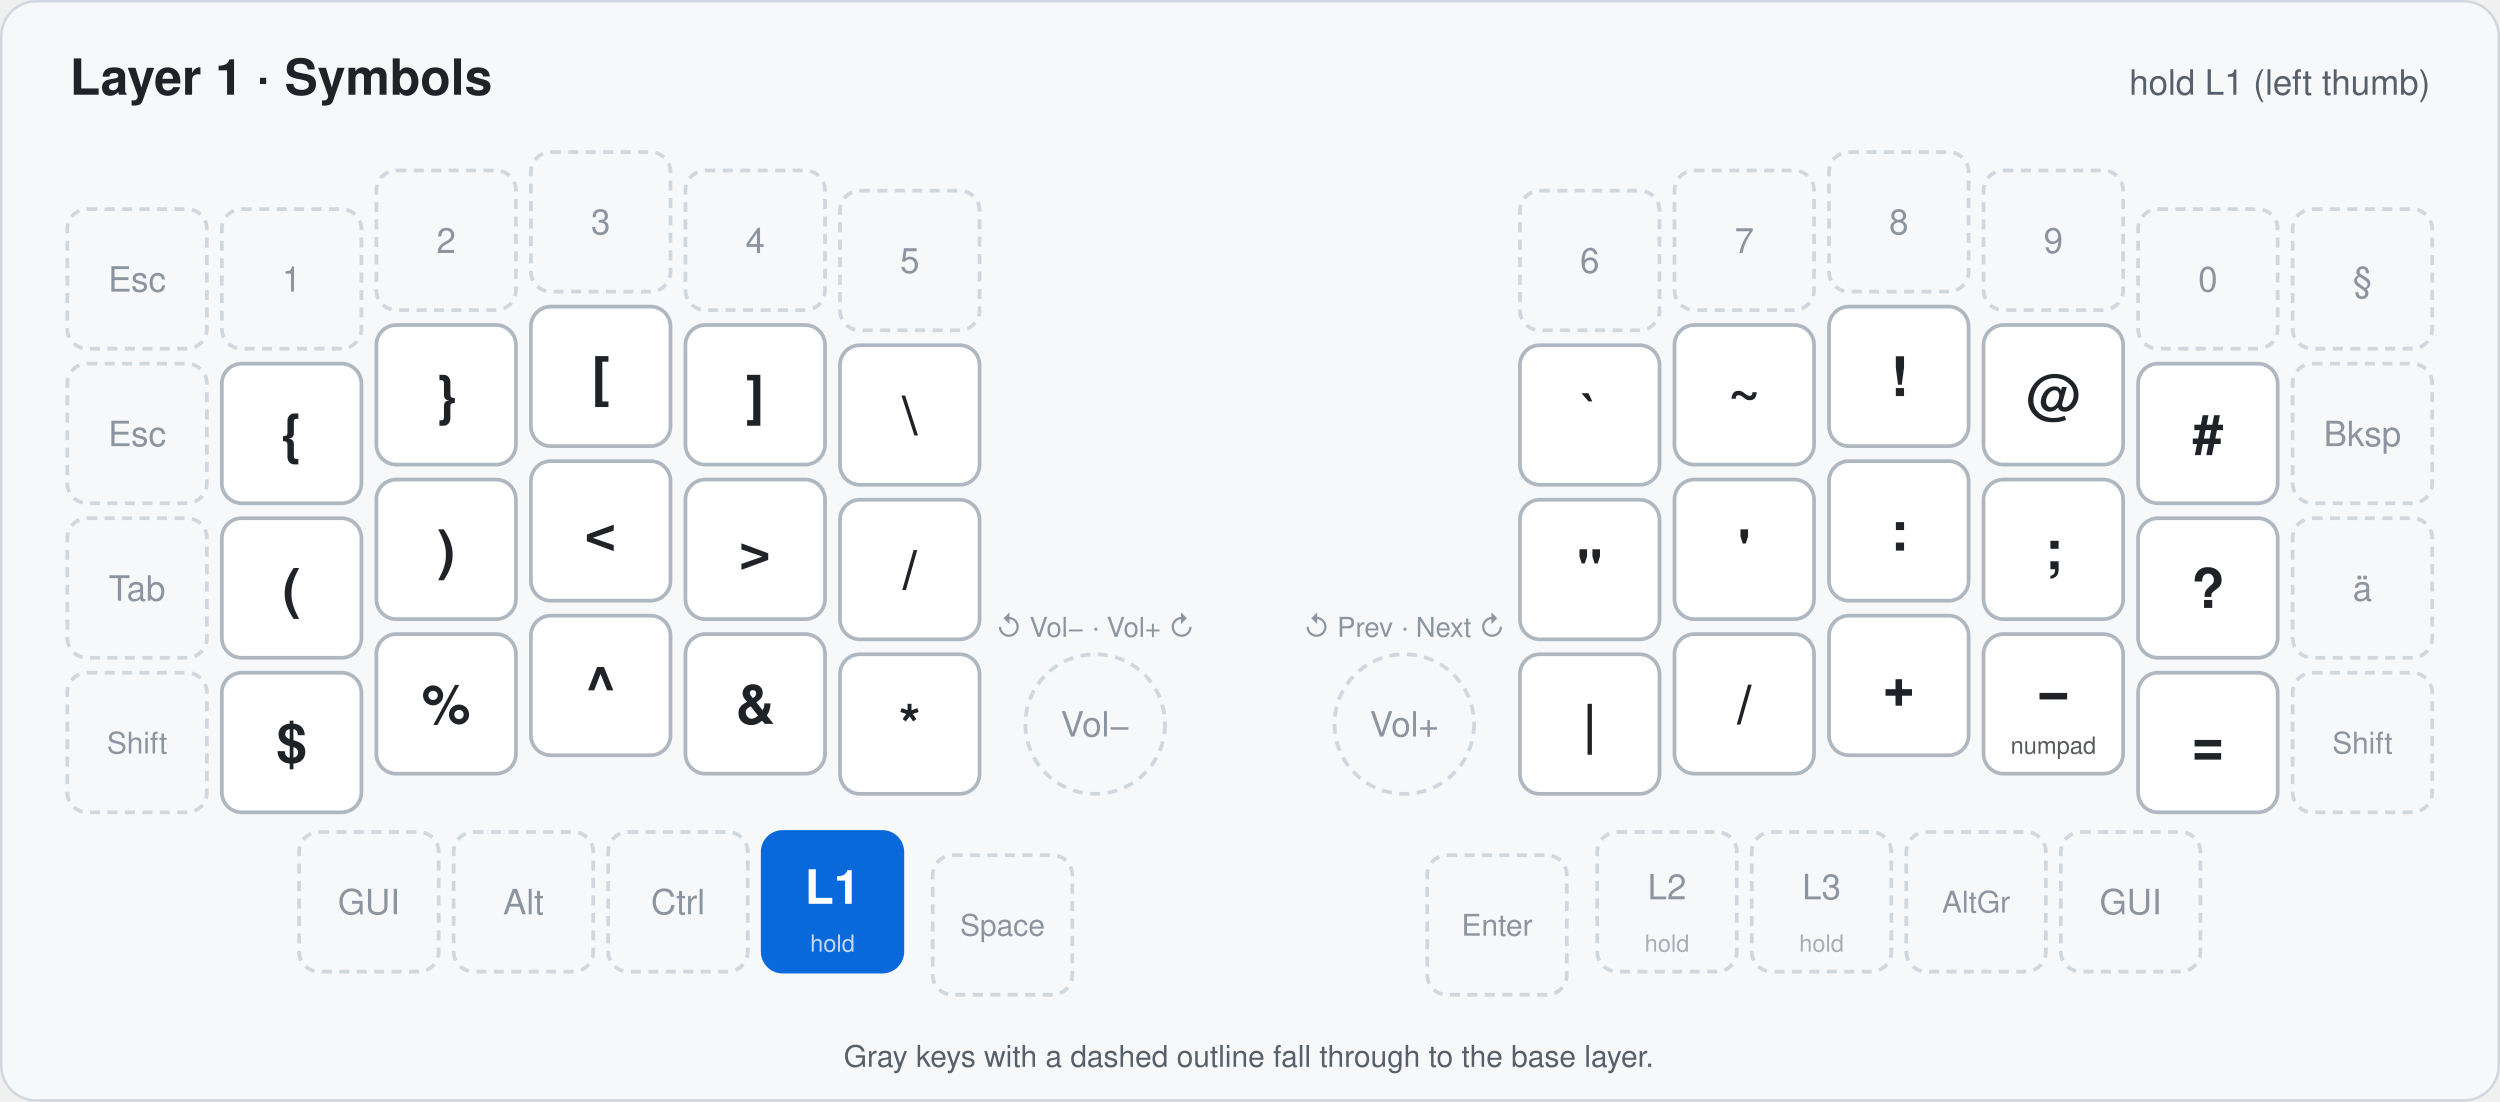
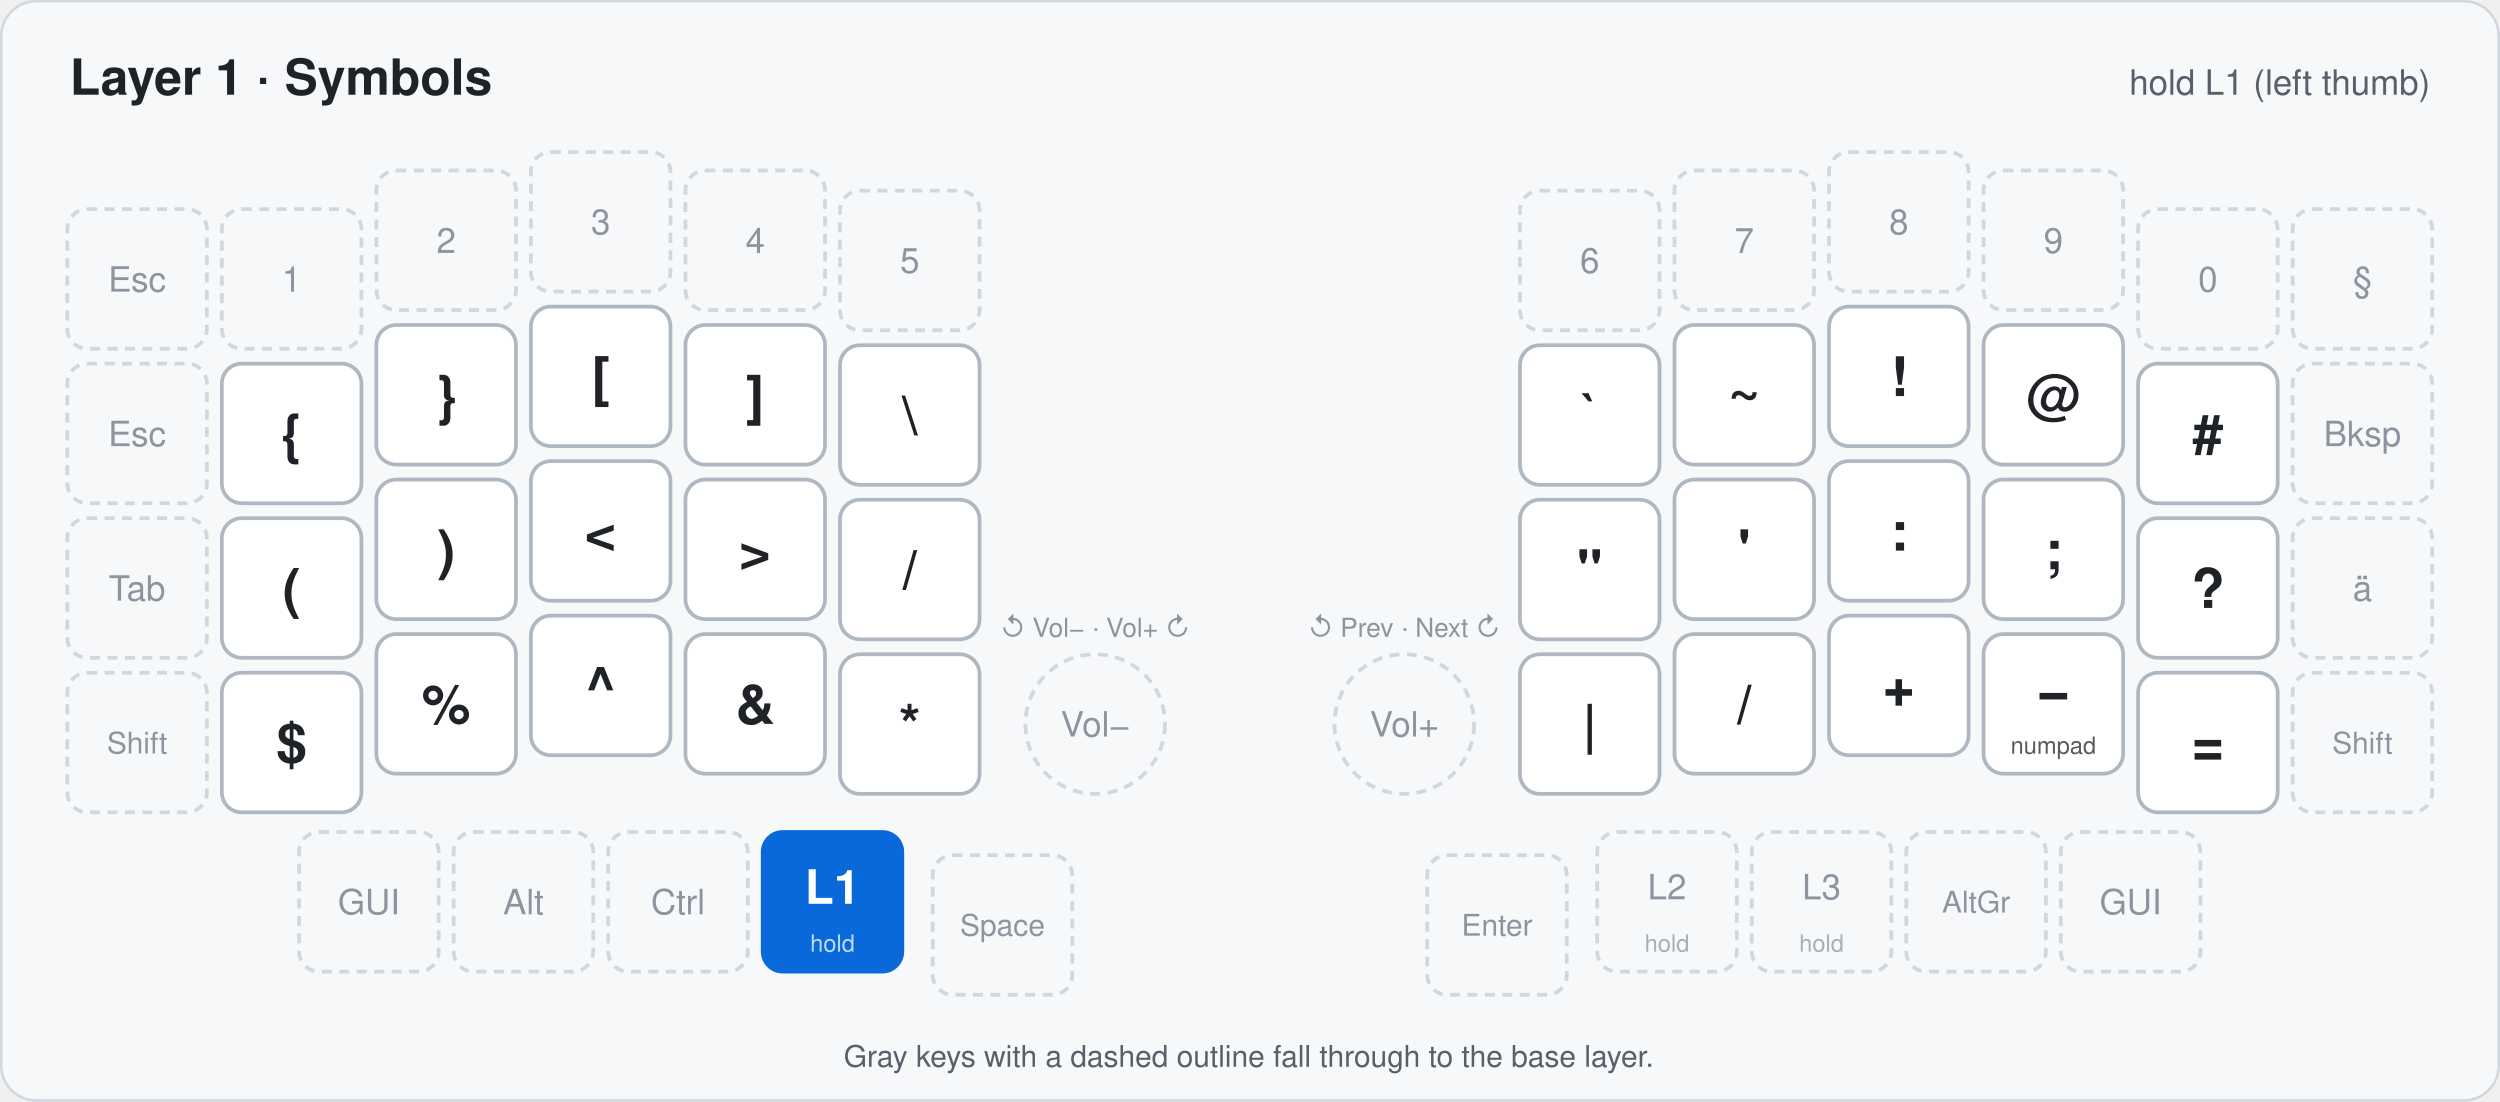
<svg xmlns="http://www.w3.org/2000/svg" viewBox="0 0 1003 442" width="1003" height="442" font-family="-apple-system, 'Segoe UI', Helvetica, Arial, sans-serif">
  <rect x="0.5" y="0.5" width="1002" height="441" rx="14" fill="#f6f8fa" stroke="#d0d7de" />
  <text x="28" y="38" font-size="20" font-weight="600" fill="#1f2328">Layer 1 · Symbols</text>
  <text x="975" y="38" font-size="14" fill="#57606a" text-anchor="end">hold L1 (left thumb)</text>
-   <rect x="27.0" y="83.9" width="56" height="56" rx="8" fill="none" stroke="#d0d7de" stroke-width="1.5" stroke-dasharray="4 3" />
+   <rect x="27.0" y="83.9" width="56" height="56.0" rx="8" fill="none" stroke="#d0d7de" stroke-width="1.5" stroke-dasharray="4 3" />
  <text x="55.0" y="117.0" font-size="14" font-weight="400" fill="#8c959f" text-anchor="middle">Esc</text>
-   <rect x="89.0" y="83.9" width="56" height="56" rx="8" fill="none" stroke="#d0d7de" stroke-width="1.5" stroke-dasharray="4 3" />
+   <rect x="89.0" y="83.9" width="56" height="56.0" rx="8" fill="none" stroke="#d0d7de" stroke-width="1.5" stroke-dasharray="4 3" />
  <text x="117.0" y="117.0" font-size="14" font-weight="400" fill="#8c959f" text-anchor="middle">1</text>
-   <rect x="151.0" y="68.4" width="56" height="56" rx="8" fill="none" stroke="#d0d7de" stroke-width="1.5" stroke-dasharray="4 3" />
+   <rect x="151.0" y="68.4" width="56" height="56.0" rx="8" fill="none" stroke="#d0d7de" stroke-width="1.5" stroke-dasharray="4 3" />
  <text x="179.0" y="101.5" font-size="14" font-weight="400" fill="#8c959f" text-anchor="middle">2</text>
-   <rect x="213.0" y="61.0" width="56" height="56" rx="8" fill="none" stroke="#d0d7de" stroke-width="1.5" stroke-dasharray="4 3" />
+   <rect x="213.0" y="61.0" width="56" height="56.0" rx="8" fill="none" stroke="#d0d7de" stroke-width="1.5" stroke-dasharray="4 3" />
  <text x="241.0" y="94.0" font-size="14" font-weight="400" fill="#8c959f" text-anchor="middle">3</text>
-   <rect x="275.0" y="68.4" width="56" height="56" rx="8" fill="none" stroke="#d0d7de" stroke-width="1.5" stroke-dasharray="4 3" />
+   <rect x="275.0" y="68.4" width="56" height="56.0" rx="8" fill="none" stroke="#d0d7de" stroke-width="1.5" stroke-dasharray="4 3" />
  <text x="303.0" y="101.5" font-size="14" font-weight="400" fill="#8c959f" text-anchor="middle">4</text>
-   <rect x="337.0" y="76.5" width="56" height="56" rx="8" fill="none" stroke="#d0d7de" stroke-width="1.5" stroke-dasharray="4 3" />
+   <rect x="337.0" y="76.5" width="56" height="56.0" rx="8" fill="none" stroke="#d0d7de" stroke-width="1.5" stroke-dasharray="4 3" />
  <text x="365.0" y="109.5" font-size="14" font-weight="400" fill="#8c959f" text-anchor="middle">5</text>
-   <rect x="27.0" y="145.9" width="56" height="56" rx="8" fill="none" stroke="#d0d7de" stroke-width="1.5" stroke-dasharray="4 3" />
+   <rect x="27.0" y="145.9" width="56" height="56.0" rx="8" fill="none" stroke="#d0d7de" stroke-width="1.5" stroke-dasharray="4 3" />
  <text x="55.0" y="179.0" font-size="14" font-weight="400" fill="#8c959f" text-anchor="middle">Esc</text>
-   <rect x="89.0" y="145.9" width="56" height="56" rx="8" fill="#ffffff" stroke="#afb8c1" stroke-width="1.5" />
+   <rect x="89.0" y="145.9" width="56" height="56.0" rx="8" fill="#ffffff" stroke="#afb8c1" stroke-width="1.5" />
  <text x="117.0" y="181.9" font-size="22" font-weight="600" fill="#1f2328" text-anchor="middle">{</text>
-   <rect x="151.0" y="130.4" width="56" height="56" rx="8" fill="#ffffff" stroke="#afb8c1" stroke-width="1.5" />
+   <rect x="151.0" y="130.4" width="56" height="56.0" rx="8" fill="#ffffff" stroke="#afb8c1" stroke-width="1.5" />
  <text x="179.0" y="166.4" font-size="22" font-weight="600" fill="#1f2328" text-anchor="middle">}</text>
-   <rect x="213.0" y="123.0" width="56" height="56" rx="8" fill="#ffffff" stroke="#afb8c1" stroke-width="1.5" />
+   <rect x="213.0" y="123.0" width="56" height="56.0" rx="8" fill="#ffffff" stroke="#afb8c1" stroke-width="1.5" />
  <text x="241.0" y="158.9" font-size="22" font-weight="600" fill="#1f2328" text-anchor="middle">[</text>
-   <rect x="275.0" y="130.4" width="56" height="56" rx="8" fill="#ffffff" stroke="#afb8c1" stroke-width="1.5" />
+   <rect x="275.0" y="130.4" width="56" height="56.0" rx="8" fill="#ffffff" stroke="#afb8c1" stroke-width="1.5" />
  <text x="303.0" y="166.4" font-size="22" font-weight="600" fill="#1f2328" text-anchor="middle">]</text>
-   <rect x="337.0" y="138.5" width="56" height="56" rx="8" fill="#ffffff" stroke="#afb8c1" stroke-width="1.5" />
+   <rect x="337.0" y="138.5" width="56" height="56.0" rx="8" fill="#ffffff" stroke="#afb8c1" stroke-width="1.5" />
  <text x="365.0" y="174.4" font-size="22" font-weight="600" fill="#1f2328" text-anchor="middle">\</text>
-   <rect x="27.0" y="207.9" width="56" height="56" rx="8" fill="none" stroke="#d0d7de" stroke-width="1.5" stroke-dasharray="4 3" />
+   <rect x="27.0" y="207.9" width="56" height="56.0" rx="8" fill="none" stroke="#d0d7de" stroke-width="1.5" stroke-dasharray="4 3" />
  <text x="55.0" y="241.0" font-size="14" font-weight="400" fill="#8c959f" text-anchor="middle">Tab</text>
-   <rect x="89.0" y="207.9" width="56" height="56" rx="8" fill="#ffffff" stroke="#afb8c1" stroke-width="1.5" />
+   <rect x="89.0" y="207.9" width="56" height="56.0" rx="8" fill="#ffffff" stroke="#afb8c1" stroke-width="1.5" />
  <text x="117.0" y="243.9" font-size="22" font-weight="600" fill="#1f2328" text-anchor="middle">(</text>
-   <rect x="151.0" y="192.4" width="56" height="56" rx="8" fill="#ffffff" stroke="#afb8c1" stroke-width="1.5" />
+   <rect x="151.0" y="192.4" width="56" height="56.0" rx="8" fill="#ffffff" stroke="#afb8c1" stroke-width="1.5" />
  <text x="179.0" y="228.4" font-size="22" font-weight="600" fill="#1f2328" text-anchor="middle">)</text>
-   <rect x="213.0" y="185.0" width="56" height="56" rx="8" fill="#ffffff" stroke="#afb8c1" stroke-width="1.5" />
+   <rect x="213.0" y="185.0" width="56" height="56.0" rx="8" fill="#ffffff" stroke="#afb8c1" stroke-width="1.5" />
  <text x="241.0" y="220.9" font-size="22" font-weight="600" fill="#1f2328" text-anchor="middle">&lt;</text>
-   <rect x="275.0" y="192.4" width="56" height="56" rx="8" fill="#ffffff" stroke="#afb8c1" stroke-width="1.5" />
+   <rect x="275.0" y="192.4" width="56" height="56.0" rx="8" fill="#ffffff" stroke="#afb8c1" stroke-width="1.5" />
  <text x="303.0" y="228.4" font-size="22" font-weight="600" fill="#1f2328" text-anchor="middle">&gt;</text>
-   <rect x="337.0" y="200.5" width="56" height="56" rx="8" fill="#ffffff" stroke="#afb8c1" stroke-width="1.5" />
+   <rect x="337.0" y="200.5" width="56" height="56.0" rx="8" fill="#ffffff" stroke="#afb8c1" stroke-width="1.5" />
  <text x="365.0" y="236.4" font-size="22" font-weight="600" fill="#1f2328" text-anchor="middle">/</text>
-   <rect x="27.0" y="269.9" width="56" height="56" rx="8" fill="none" stroke="#d0d7de" stroke-width="1.5" stroke-dasharray="4 3" />
+   <rect x="27.0" y="269.9" width="56" height="56.0" rx="8" fill="none" stroke="#d0d7de" stroke-width="1.5" stroke-dasharray="4 3" />
  <text x="55.0" y="302.3" font-size="12" font-weight="400" fill="#8c959f" text-anchor="middle">Shift</text>
-   <rect x="89.0" y="269.9" width="56" height="56" rx="8" fill="#ffffff" stroke="#afb8c1" stroke-width="1.5" />
+   <rect x="89.0" y="269.9" width="56" height="56.0" rx="8" fill="#ffffff" stroke="#afb8c1" stroke-width="1.5" />
  <text x="117.0" y="305.9" font-size="22" font-weight="600" fill="#1f2328" text-anchor="middle">$</text>
-   <rect x="151.0" y="254.4" width="56" height="56" rx="8" fill="#ffffff" stroke="#afb8c1" stroke-width="1.5" />
+   <rect x="151.0" y="254.4" width="56" height="56.0" rx="8" fill="#ffffff" stroke="#afb8c1" stroke-width="1.5" />
  <text x="179.0" y="290.4" font-size="22" font-weight="600" fill="#1f2328" text-anchor="middle">%</text>
-   <rect x="213.0" y="247.0" width="56" height="56" rx="8" fill="#ffffff" stroke="#afb8c1" stroke-width="1.5" />
+   <rect x="213.0" y="247.0" width="56" height="56.0" rx="8" fill="#ffffff" stroke="#afb8c1" stroke-width="1.5" />
  <text x="241.0" y="282.9" font-size="22" font-weight="600" fill="#1f2328" text-anchor="middle">^</text>
-   <rect x="275.0" y="254.4" width="56" height="56" rx="8" fill="#ffffff" stroke="#afb8c1" stroke-width="1.5" />
+   <rect x="275.0" y="254.4" width="56" height="56.0" rx="8" fill="#ffffff" stroke="#afb8c1" stroke-width="1.5" />
  <text x="303.0" y="290.4" font-size="22" font-weight="600" fill="#1f2328" text-anchor="middle">&amp;</text>
-   <rect x="337.0" y="262.5" width="56" height="56" rx="8" fill="#ffffff" stroke="#afb8c1" stroke-width="1.5" />
+   <rect x="337.0" y="262.5" width="56" height="56.0" rx="8" fill="#ffffff" stroke="#afb8c1" stroke-width="1.5" />
  <text x="365.0" y="298.4" font-size="22" font-weight="600" fill="#1f2328" text-anchor="middle">*</text>
-   <rect x="120.0" y="333.8" width="56" height="56" rx="8" fill="none" stroke="#d0d7de" stroke-width="1.5" stroke-dasharray="4 3" />
+   <rect x="120.0" y="333.8" width="56" height="56.0" rx="8" fill="none" stroke="#d0d7de" stroke-width="1.5" stroke-dasharray="4 3" />
  <text x="148.0" y="366.8" font-size="14" font-weight="400" fill="#8c959f" text-anchor="middle">GUI</text>
-   <rect x="182.0" y="333.8" width="56" height="56" rx="8" fill="none" stroke="#d0d7de" stroke-width="1.5" stroke-dasharray="4 3" />
+   <rect x="182.0" y="333.8" width="56" height="56.0" rx="8" fill="none" stroke="#d0d7de" stroke-width="1.5" stroke-dasharray="4 3" />
  <text x="210.0" y="366.8" font-size="14" font-weight="400" fill="#8c959f" text-anchor="middle">Alt</text>
-   <rect x="244.0" y="333.8" width="56" height="56" rx="8" fill="none" stroke="#d0d7de" stroke-width="1.5" stroke-dasharray="4 3" />
+   <rect x="244.0" y="333.8" width="56" height="56.0" rx="8" fill="none" stroke="#d0d7de" stroke-width="1.5" stroke-dasharray="4 3" />
  <text x="272.0" y="366.8" font-size="14" font-weight="400" fill="#8c959f" text-anchor="middle">Ctrl</text>
-   <rect x="306.0" y="333.8" width="56" height="56" rx="8" fill="#0969da" stroke="#0969da" stroke-width="1.5" />
+   <rect x="306.0" y="333.8" width="56" height="56.0" rx="8" fill="#0969da" stroke="#0969da" stroke-width="1.5" />
  <text x="334.0" y="362.6" font-size="19" font-weight="600" fill="#ffffff" text-anchor="middle">L1</text>
  <text x="334.0" y="381.8" font-size="9.5" fill="#ffffff" opacity="0.75" text-anchor="middle">hold</text>
-   <rect x="374.2" y="343.1" width="56" height="56" rx="8" fill="none" stroke="#d0d7de" stroke-width="1.5" stroke-dasharray="4 3" />
+   <rect x="374.2" y="343.1" width="56" height="56.0" rx="8" fill="none" stroke="#d0d7de" stroke-width="1.5" stroke-dasharray="4 3" />
  <text x="402.2" y="375.4" font-size="12" font-weight="400" fill="#8c959f" text-anchor="middle">Space</text>
  <circle cx="439.4" cy="290.5" r="28.0" fill="none" stroke="#d0d7de" stroke-width="1.5" stroke-dasharray="4 3" />
  <text x="439.4" y="295.5" font-size="14" font-weight="400" fill="#8c959f" text-anchor="middle">Vol−</text>
-   <rect x="919.8" y="83.9" width="56" height="56" rx="8" fill="none" stroke="#d0d7de" stroke-width="1.5" stroke-dasharray="4 3" />
+   <rect x="919.8" y="83.9" width="56" height="56.0" rx="8" fill="none" stroke="#d0d7de" stroke-width="1.5" stroke-dasharray="4 3" />
  <text x="947.8" y="117.0" font-size="14" font-weight="400" fill="#8c959f" text-anchor="middle">§</text>
-   <rect x="857.8" y="83.9" width="56" height="56" rx="8" fill="none" stroke="#d0d7de" stroke-width="1.5" stroke-dasharray="4 3" />
+   <rect x="857.8" y="83.9" width="56" height="56.0" rx="8" fill="none" stroke="#d0d7de" stroke-width="1.5" stroke-dasharray="4 3" />
  <text x="885.8" y="117.0" font-size="14" font-weight="400" fill="#8c959f" text-anchor="middle">0</text>
-   <rect x="795.8" y="68.4" width="56" height="56" rx="8" fill="none" stroke="#d0d7de" stroke-width="1.5" stroke-dasharray="4 3" />
+   <rect x="795.8" y="68.4" width="56" height="56.0" rx="8" fill="none" stroke="#d0d7de" stroke-width="1.5" stroke-dasharray="4 3" />
  <text x="823.8" y="101.5" font-size="14" font-weight="400" fill="#8c959f" text-anchor="middle">9</text>
-   <rect x="733.8" y="61.0" width="56" height="56" rx="8" fill="none" stroke="#d0d7de" stroke-width="1.5" stroke-dasharray="4 3" />
+   <rect x="733.8" y="61.0" width="56" height="56.0" rx="8" fill="none" stroke="#d0d7de" stroke-width="1.5" stroke-dasharray="4 3" />
  <text x="761.8" y="94.0" font-size="14" font-weight="400" fill="#8c959f" text-anchor="middle">8</text>
-   <rect x="671.8" y="68.4" width="56" height="56" rx="8" fill="none" stroke="#d0d7de" stroke-width="1.5" stroke-dasharray="4 3" />
+   <rect x="671.8" y="68.4" width="56" height="56.0" rx="8" fill="none" stroke="#d0d7de" stroke-width="1.5" stroke-dasharray="4 3" />
  <text x="699.8" y="101.5" font-size="14" font-weight="400" fill="#8c959f" text-anchor="middle">7</text>
-   <rect x="609.8" y="76.5" width="56" height="56" rx="8" fill="none" stroke="#d0d7de" stroke-width="1.5" stroke-dasharray="4 3" />
+   <rect x="609.8" y="76.5" width="56" height="56.0" rx="8" fill="none" stroke="#d0d7de" stroke-width="1.5" stroke-dasharray="4 3" />
  <text x="637.8" y="109.5" font-size="14" font-weight="400" fill="#8c959f" text-anchor="middle">6</text>
-   <rect x="919.8" y="145.9" width="56" height="56" rx="8" fill="none" stroke="#d0d7de" stroke-width="1.5" stroke-dasharray="4 3" />
+   <rect x="919.8" y="145.9" width="56" height="56.0" rx="8" fill="none" stroke="#d0d7de" stroke-width="1.5" stroke-dasharray="4 3" />
  <text x="947.8" y="179.0" font-size="14" font-weight="400" fill="#8c959f" text-anchor="middle">Bksp</text>
-   <rect x="857.8" y="145.9" width="56" height="56" rx="8" fill="#ffffff" stroke="#afb8c1" stroke-width="1.5" />
+   <rect x="857.8" y="145.9" width="56" height="56.0" rx="8" fill="#ffffff" stroke="#afb8c1" stroke-width="1.5" />
  <text x="885.8" y="181.9" font-size="22" font-weight="600" fill="#1f2328" text-anchor="middle">#</text>
-   <rect x="795.8" y="130.4" width="56" height="56" rx="8" fill="#ffffff" stroke="#afb8c1" stroke-width="1.5" />
+   <rect x="795.8" y="130.4" width="56" height="56.0" rx="8" fill="#ffffff" stroke="#afb8c1" stroke-width="1.5" />
  <text x="823.8" y="166.4" font-size="22" font-weight="600" fill="#1f2328" text-anchor="middle">@</text>
-   <rect x="733.8" y="123.0" width="56" height="56" rx="8" fill="#ffffff" stroke="#afb8c1" stroke-width="1.5" />
+   <rect x="733.8" y="123.0" width="56" height="56.0" rx="8" fill="#ffffff" stroke="#afb8c1" stroke-width="1.5" />
  <text x="761.8" y="158.9" font-size="22" font-weight="600" fill="#1f2328" text-anchor="middle">!</text>
-   <rect x="671.8" y="130.4" width="56" height="56" rx="8" fill="#ffffff" stroke="#afb8c1" stroke-width="1.5" />
+   <rect x="671.8" y="130.4" width="56" height="56.0" rx="8" fill="#ffffff" stroke="#afb8c1" stroke-width="1.5" />
  <text x="699.8" y="166.4" font-size="22" font-weight="600" fill="#1f2328" text-anchor="middle">~</text>
-   <rect x="609.8" y="138.5" width="56" height="56" rx="8" fill="#ffffff" stroke="#afb8c1" stroke-width="1.5" />
+   <rect x="609.8" y="138.5" width="56" height="56.0" rx="8" fill="#ffffff" stroke="#afb8c1" stroke-width="1.5" />
  <text x="637.8" y="174.4" font-size="22" font-weight="600" fill="#1f2328" text-anchor="middle">`</text>
-   <rect x="919.8" y="207.9" width="56" height="56" rx="8" fill="none" stroke="#d0d7de" stroke-width="1.5" stroke-dasharray="4 3" />
+   <rect x="919.8" y="207.9" width="56" height="56.0" rx="8" fill="none" stroke="#d0d7de" stroke-width="1.5" stroke-dasharray="4 3" />
  <text x="947.8" y="241.0" font-size="14" font-weight="400" fill="#8c959f" text-anchor="middle">ä</text>
-   <rect x="857.8" y="207.9" width="56" height="56" rx="8" fill="#ffffff" stroke="#afb8c1" stroke-width="1.5" />
+   <rect x="857.8" y="207.9" width="56" height="56.0" rx="8" fill="#ffffff" stroke="#afb8c1" stroke-width="1.5" />
  <text x="885.8" y="243.9" font-size="22" font-weight="600" fill="#1f2328" text-anchor="middle">?</text>
-   <rect x="795.8" y="192.4" width="56" height="56" rx="8" fill="#ffffff" stroke="#afb8c1" stroke-width="1.5" />
+   <rect x="795.8" y="192.4" width="56" height="56.0" rx="8" fill="#ffffff" stroke="#afb8c1" stroke-width="1.5" />
  <text x="823.8" y="228.4" font-size="22" font-weight="600" fill="#1f2328" text-anchor="middle">;</text>
-   <rect x="733.8" y="185.0" width="56" height="56" rx="8" fill="#ffffff" stroke="#afb8c1" stroke-width="1.5" />
+   <rect x="733.8" y="185.0" width="56" height="56.0" rx="8" fill="#ffffff" stroke="#afb8c1" stroke-width="1.5" />
  <text x="761.8" y="220.9" font-size="22" font-weight="600" fill="#1f2328" text-anchor="middle">:</text>
-   <rect x="671.8" y="192.4" width="56" height="56" rx="8" fill="#ffffff" stroke="#afb8c1" stroke-width="1.5" />
+   <rect x="671.8" y="192.4" width="56" height="56.0" rx="8" fill="#ffffff" stroke="#afb8c1" stroke-width="1.5" />
  <text x="699.8" y="228.4" font-size="22" font-weight="600" fill="#1f2328" text-anchor="middle">'</text>
-   <rect x="609.8" y="200.5" width="56" height="56" rx="8" fill="#ffffff" stroke="#afb8c1" stroke-width="1.5" />
+   <rect x="609.8" y="200.5" width="56" height="56.0" rx="8" fill="#ffffff" stroke="#afb8c1" stroke-width="1.5" />
  <text x="637.8" y="236.4" font-size="22" font-weight="600" fill="#1f2328" text-anchor="middle">"</text>
-   <rect x="919.8" y="269.9" width="56" height="56" rx="8" fill="none" stroke="#d0d7de" stroke-width="1.5" stroke-dasharray="4 3" />
+   <rect x="919.8" y="269.9" width="56" height="56.0" rx="8" fill="none" stroke="#d0d7de" stroke-width="1.5" stroke-dasharray="4 3" />
  <text x="947.8" y="302.3" font-size="12" font-weight="400" fill="#8c959f" text-anchor="middle">Shift</text>
-   <rect x="857.8" y="269.9" width="56" height="56" rx="8" fill="#ffffff" stroke="#afb8c1" stroke-width="1.5" />
+   <rect x="857.8" y="269.9" width="56" height="56.0" rx="8" fill="#ffffff" stroke="#afb8c1" stroke-width="1.5" />
  <text x="885.8" y="305.9" font-size="22" font-weight="600" fill="#1f2328" text-anchor="middle">=</text>
-   <rect x="795.8" y="254.4" width="56" height="56" rx="8" fill="#ffffff" stroke="#afb8c1" stroke-width="1.5" />
+   <rect x="795.8" y="254.4" width="56" height="56.0" rx="8" fill="#ffffff" stroke="#afb8c1" stroke-width="1.5" />
  <text x="823.8" y="284.4" font-size="22" font-weight="600" fill="#1f2328" text-anchor="middle">−</text>
  <text x="823.8" y="302.4" font-size="9.5" fill="#1f2328" opacity="0.75" text-anchor="middle">numpad</text>
-   <rect x="733.8" y="247.0" width="56" height="56" rx="8" fill="#ffffff" stroke="#afb8c1" stroke-width="1.5" />
+   <rect x="733.8" y="247.0" width="56" height="56.0" rx="8" fill="#ffffff" stroke="#afb8c1" stroke-width="1.5" />
  <text x="761.8" y="282.9" font-size="22" font-weight="600" fill="#1f2328" text-anchor="middle">+</text>
-   <rect x="671.8" y="254.4" width="56" height="56" rx="8" fill="#ffffff" stroke="#afb8c1" stroke-width="1.5" />
+   <rect x="671.8" y="254.4" width="56" height="56.0" rx="8" fill="#ffffff" stroke="#afb8c1" stroke-width="1.5" />
  <text x="699.8" y="290.4" font-size="22" font-weight="600" fill="#1f2328" text-anchor="middle">/</text>
-   <rect x="609.8" y="262.5" width="56" height="56" rx="8" fill="#ffffff" stroke="#afb8c1" stroke-width="1.5" />
+   <rect x="609.8" y="262.5" width="56" height="56.0" rx="8" fill="#ffffff" stroke="#afb8c1" stroke-width="1.5" />
  <text x="637.8" y="298.4" font-size="22" font-weight="600" fill="#1f2328" text-anchor="middle">|</text>
-   <rect x="826.8" y="333.8" width="56" height="56" rx="8" fill="none" stroke="#d0d7de" stroke-width="1.5" stroke-dasharray="4 3" />
+   <rect x="826.8" y="333.8" width="56" height="56.0" rx="8" fill="none" stroke="#d0d7de" stroke-width="1.5" stroke-dasharray="4 3" />
  <text x="854.8" y="366.8" font-size="14" font-weight="400" fill="#8c959f" text-anchor="middle">GUI</text>
-   <rect x="764.8" y="333.8" width="56" height="56" rx="8" fill="none" stroke="#d0d7de" stroke-width="1.5" stroke-dasharray="4 3" />
+   <rect x="764.8" y="333.8" width="56" height="56.0" rx="8" fill="none" stroke="#d0d7de" stroke-width="1.5" stroke-dasharray="4 3" />
  <text x="792.8" y="366.1" font-size="12" font-weight="400" fill="#8c959f" text-anchor="middle">AltGr</text>
-   <rect x="702.8" y="333.8" width="56" height="56" rx="8" fill="none" stroke="#d0d7de" stroke-width="1.5" stroke-dasharray="4 3" />
+   <rect x="702.8" y="333.8" width="56" height="56.0" rx="8" fill="none" stroke="#d0d7de" stroke-width="1.5" stroke-dasharray="4 3" />
  <text x="730.8" y="360.8" font-size="14" font-weight="400" fill="#8c959f" text-anchor="middle">L3</text>
  <text x="730.8" y="381.8" font-size="9.5" fill="#8c959f" opacity="0.75" text-anchor="middle">hold</text>
-   <rect x="640.8" y="333.8" width="56" height="56" rx="8" fill="none" stroke="#d0d7de" stroke-width="1.5" stroke-dasharray="4 3" />
+   <rect x="640.8" y="333.8" width="56" height="56.0" rx="8" fill="none" stroke="#d0d7de" stroke-width="1.5" stroke-dasharray="4 3" />
  <text x="668.8" y="360.8" font-size="14" font-weight="400" fill="#8c959f" text-anchor="middle">L2</text>
  <text x="668.8" y="381.8" font-size="9.5" fill="#8c959f" opacity="0.75" text-anchor="middle">hold</text>
-   <rect x="572.6" y="343.1" width="56" height="56" rx="8" fill="none" stroke="#d0d7de" stroke-width="1.5" stroke-dasharray="4 3" />
+   <rect x="572.6" y="343.1" width="56" height="56.0" rx="8" fill="none" stroke="#d0d7de" stroke-width="1.5" stroke-dasharray="4 3" />
  <text x="600.6" y="375.4" font-size="12" font-weight="400" fill="#8c959f" text-anchor="middle">Enter</text>
  <circle cx="563.4" cy="290.5" r="28.0" fill="none" stroke="#d0d7de" stroke-width="1.5" stroke-dasharray="4 3" />
  <text x="563.4" y="295.5" font-size="14" font-weight="400" fill="#8c959f" text-anchor="middle">Vol+</text>
-   <text x="439.4" y="255.5" font-size="11" fill="#8c959f" text-anchor="middle">↺ Vol− · Vol+ ↻</text>
-   <text x="563.4" y="255.5" font-size="11" fill="#8c959f" text-anchor="middle">↺ Prev · Next ↻</text>
+   <text x="439.4" y="255.5" font-size="10.5" fill="#8c959f" text-anchor="middle">↺ Vol− · Vol+ ↻</text>
+   <text x="563.4" y="255.5" font-size="10.5" fill="#8c959f" text-anchor="middle">↺ Prev · Next ↻</text>
  <text x="501" y="428" font-size="12" fill="#57606a" text-anchor="middle">Gray keys with a dashed outline fall through to the base layer.</text>
</svg>
